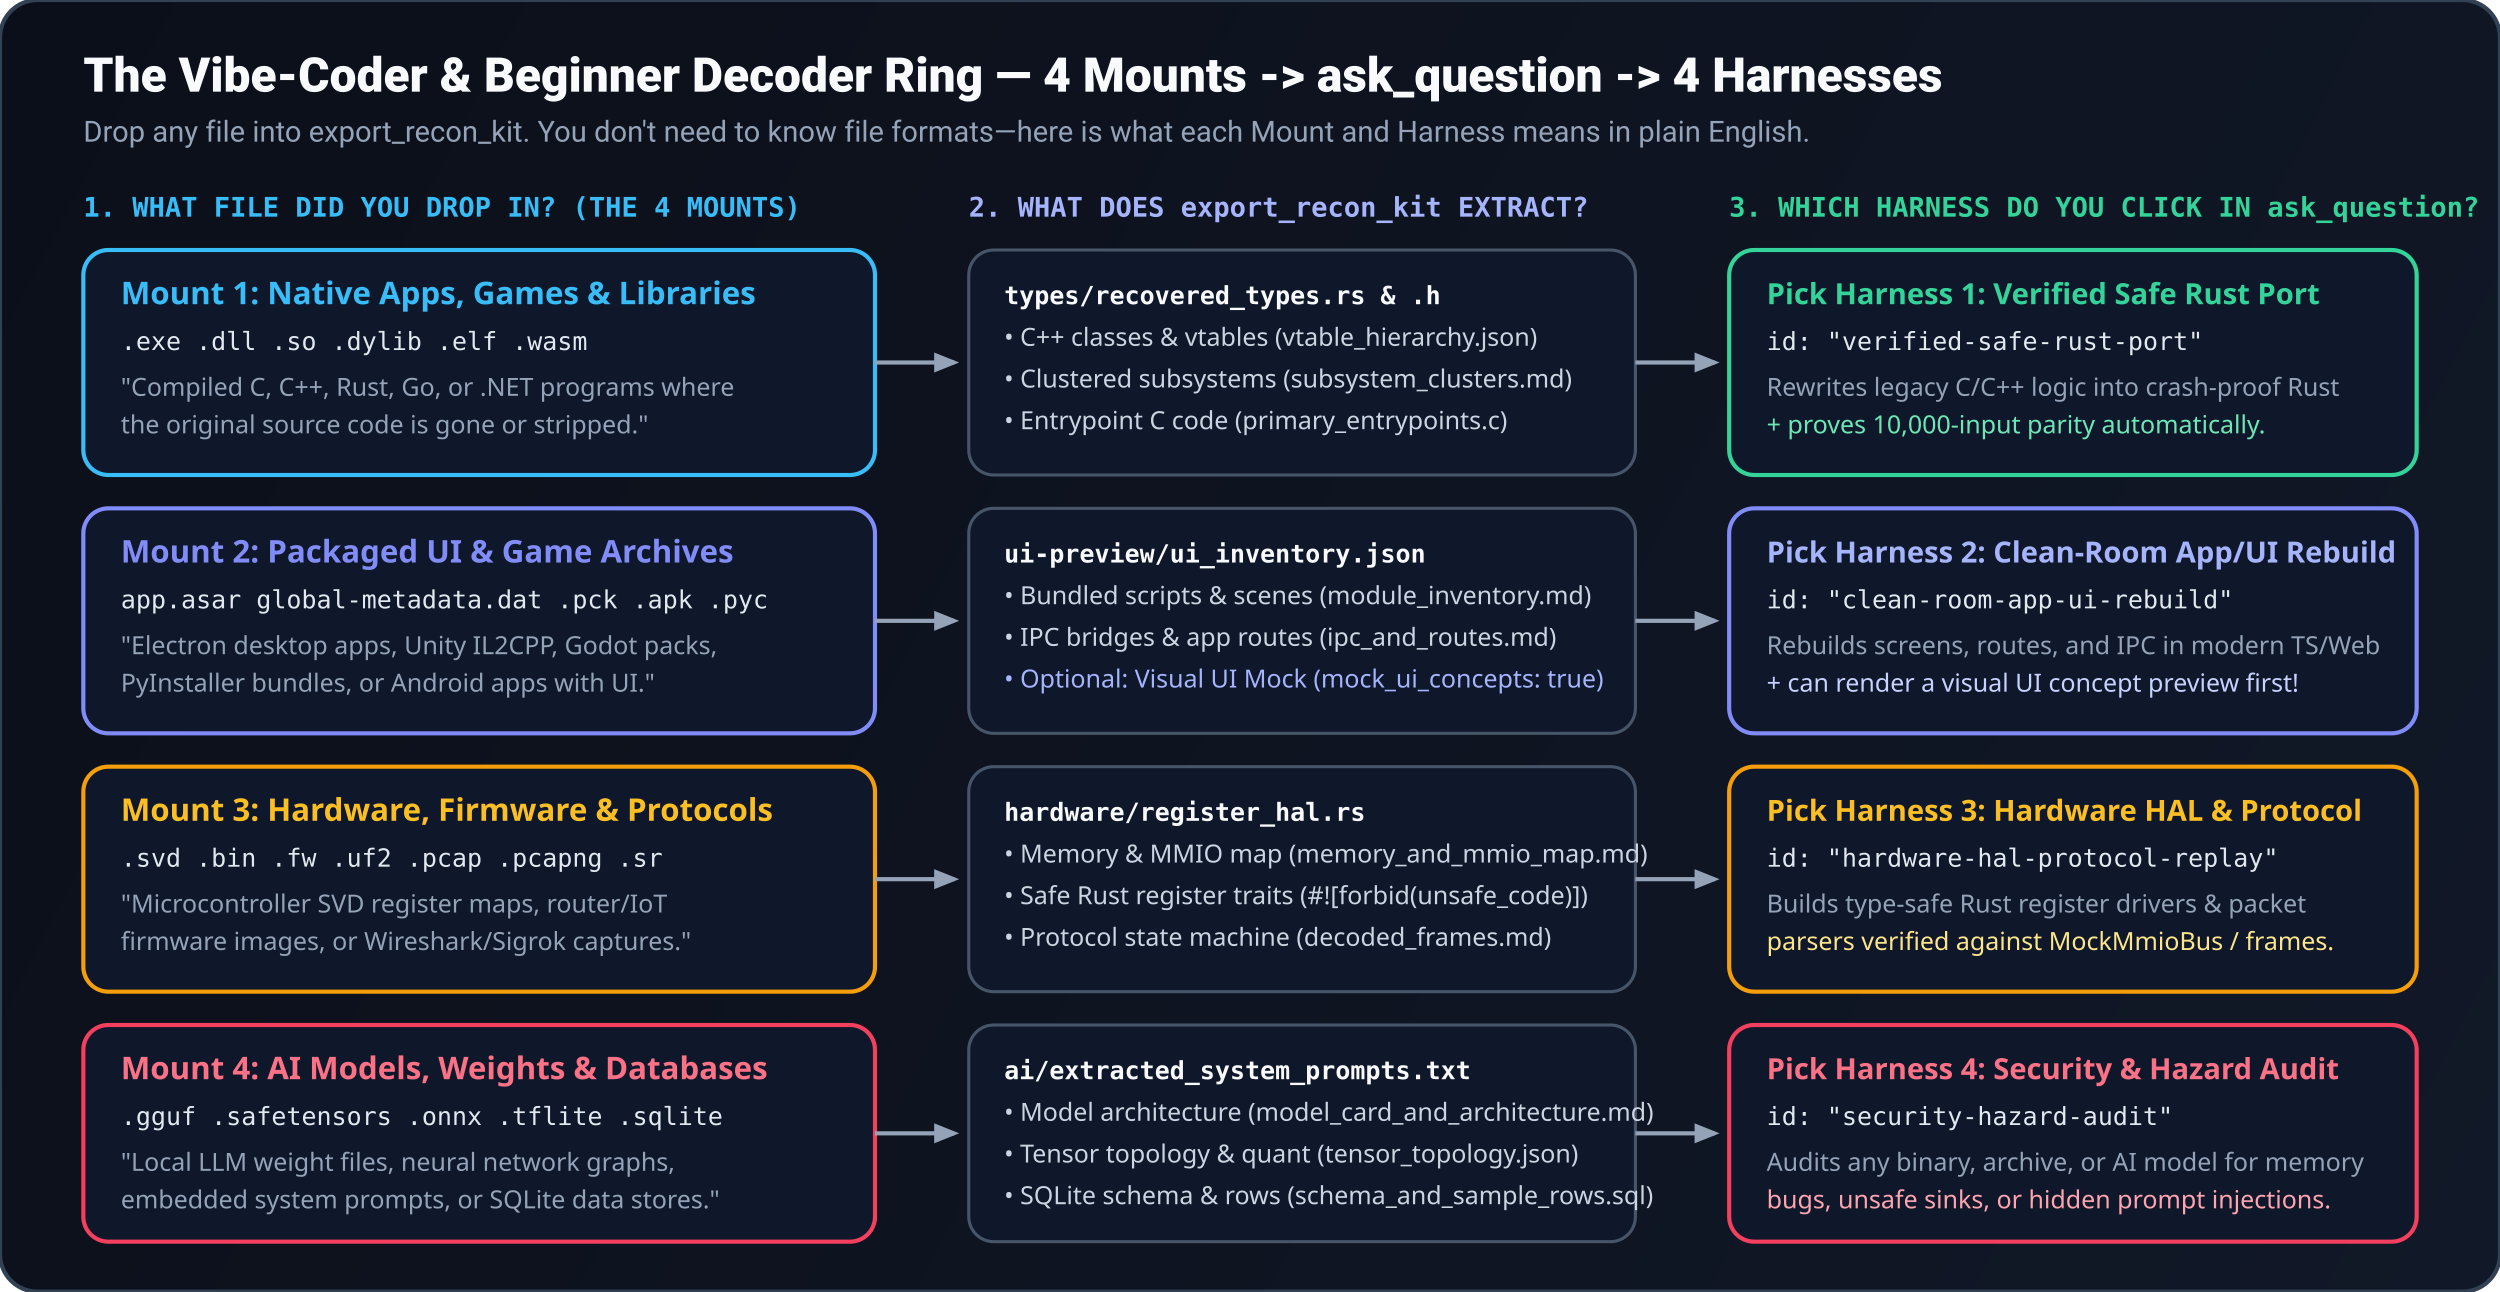
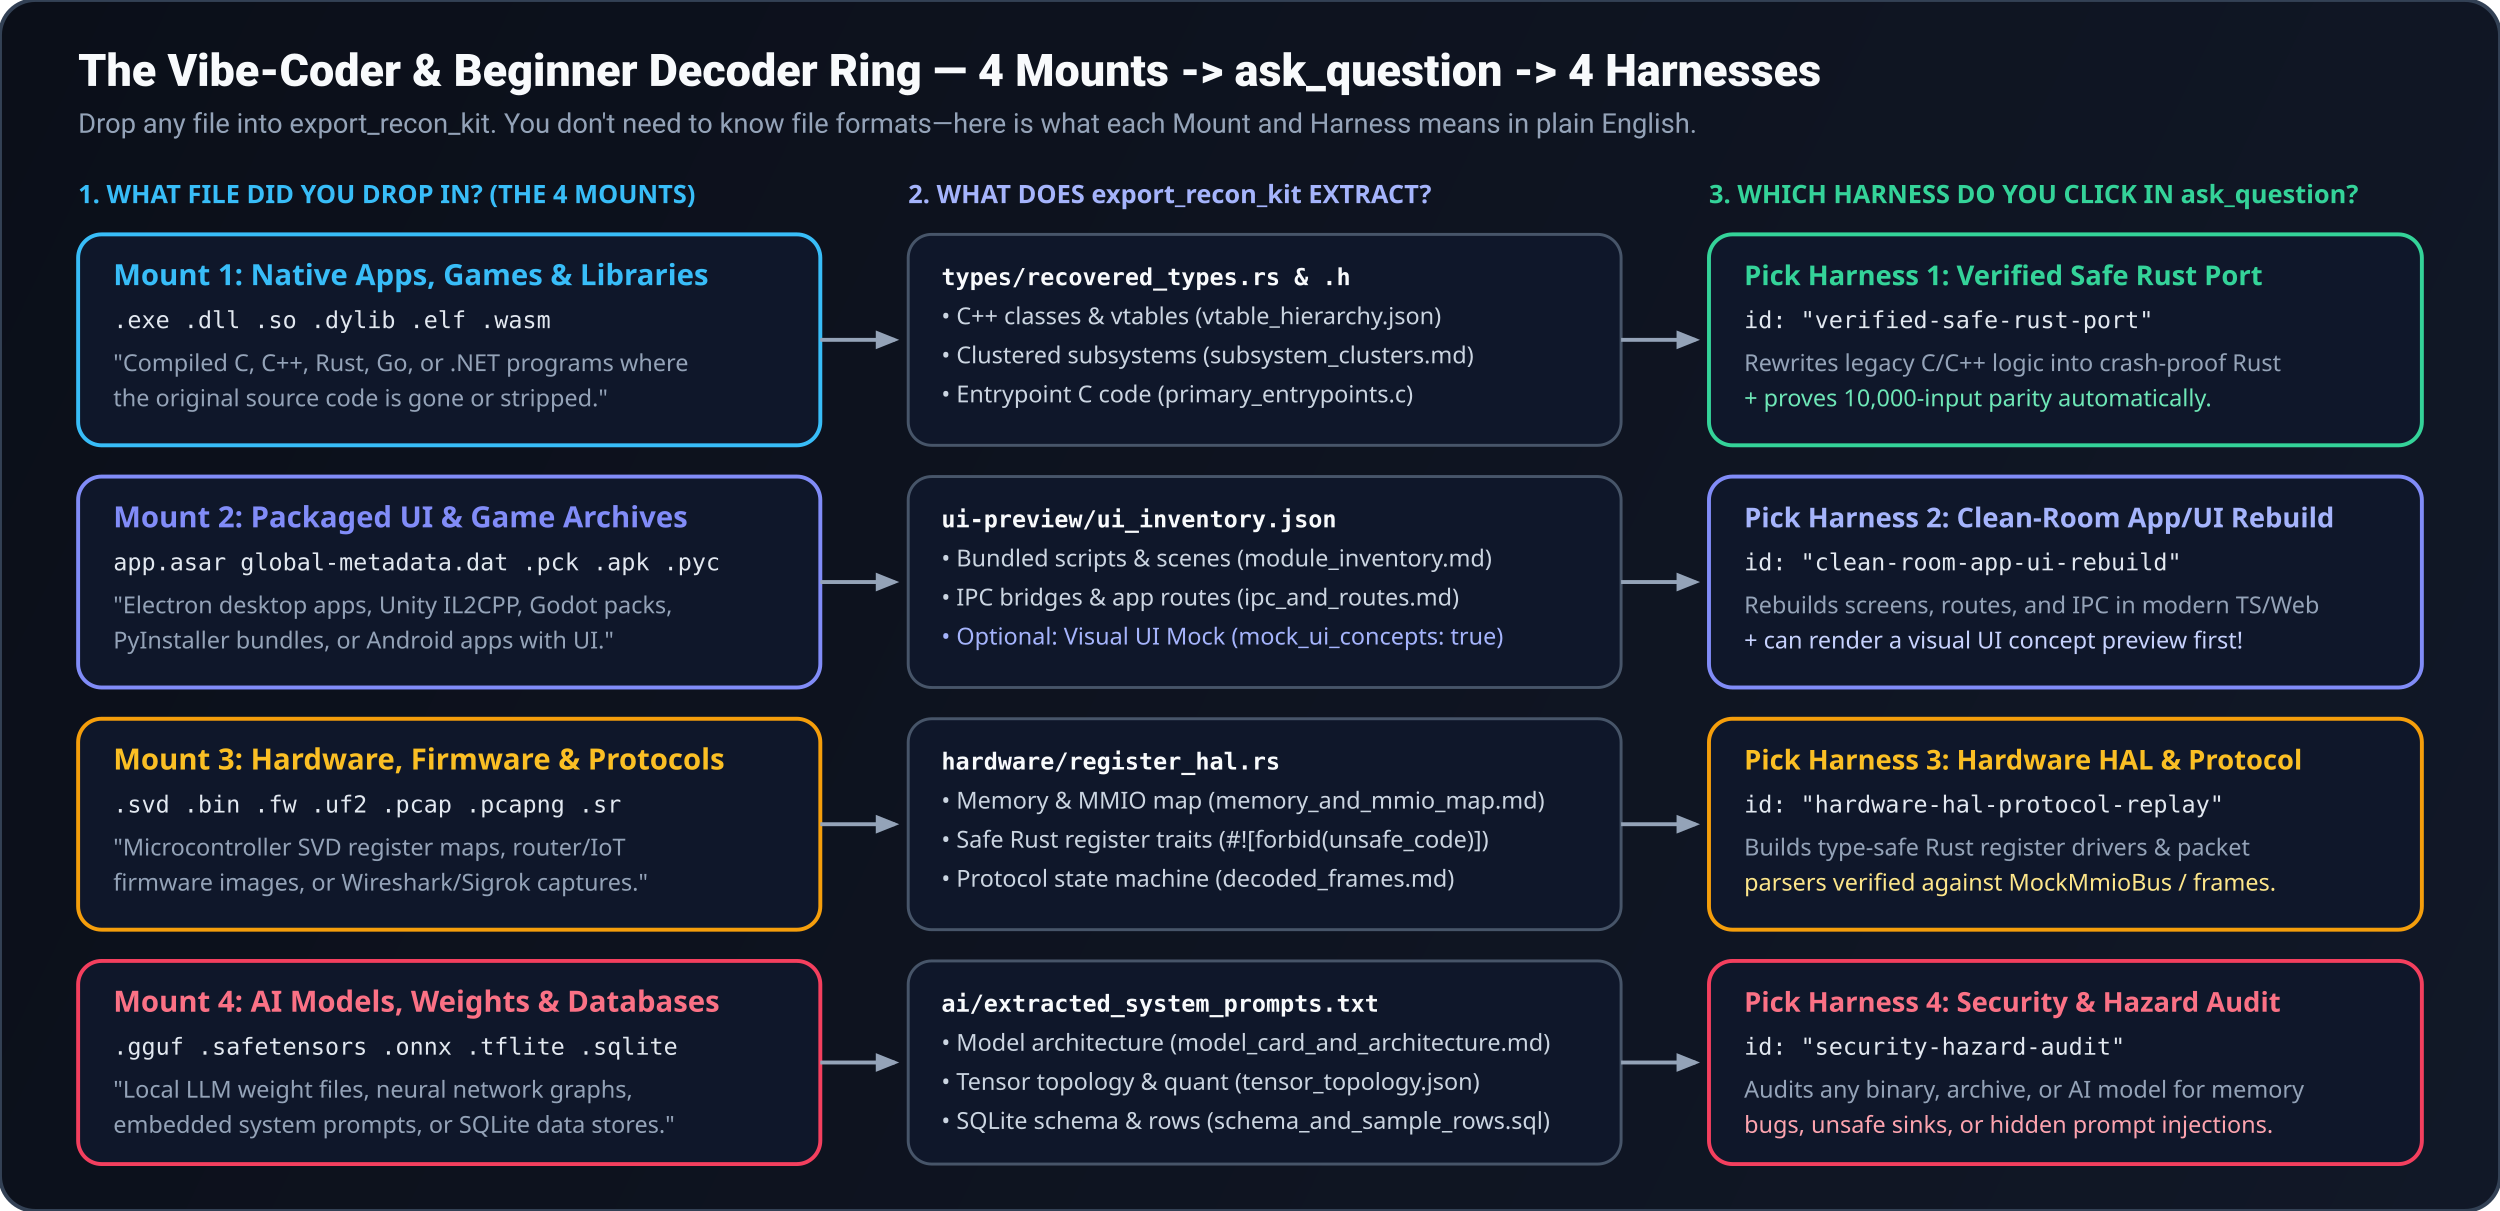
- <svg xmlns="http://www.w3.org/2000/svg" viewBox="0 0 1200 620" width="1200" height="620" fill="none">
+ <svg xmlns="http://www.w3.org/2000/svg" viewBox="0 0 1280 620" width="1280" height="620" fill="none">
  <defs>
-     <linearGradient id="bgCompass" x1="0" y1="0" x2="1200" y2="620" gradientUnits="userSpaceOnUse">
+     <linearGradient id="bgCompass" x1="0" y1="0" x2="1280" y2="620" gradientUnits="userSpaceOnUse">
      <stop offset="0%" stop-color="#0B0F19" />
      <stop offset="100%" stop-color="#111827" />
    </linearGradient>
    <marker id="arrowRight" viewBox="0 0 10 10" refX="8" refY="5" markerWidth="6" markerHeight="6" orient="auto">
      <path d="M 0 1 L 10 5 L 0 9 z" fill="#94A3B8" />
    </marker>
  </defs>
-   <rect width="1200" height="620" rx="18" fill="url(#bgCompass)" stroke="#334155" stroke-width="2" />
+   <rect width="1280" height="620" rx="18" fill="url(#bgCompass)" stroke="#334155" stroke-width="2" />
  <text x="40" y="44" fill="#F8FAFC" font-family="system-ui, -apple-system, Segoe UI, Roboto, sans-serif" font-size="23" font-weight="800">
    The Vibe-Coder &amp; Beginner Decoder Ring — 4 Mounts -&gt; ask_question -&gt; 4 Harnesses
  </text>
  <text x="40" y="68" fill="#94A3B8" font-family="system-ui, -apple-system, Segoe UI, Roboto, sans-serif" font-size="14">
    Drop any file into export_recon_kit. You don't need to know file formats—here is what each Mount and Harness means in plain English.
  </text>
-   <text x="40" y="104" fill="#38BDF8" font-family="monospace" font-size="13" font-weight="700">
+   <text x="40" y="104" fill="#38BDF8" font-family="system-ui, sans-serif" font-size="13" font-weight="800">
    1. WHAT FILE DID YOU DROP IN? (THE 4 MOUNTS)
  </text>
-   <text x="465" y="104" fill="#A5B4FC" font-family="monospace" font-size="13" font-weight="700">
+   <text x="465" y="104" fill="#A5B4FC" font-family="system-ui, sans-serif" font-size="13" font-weight="800">
    2. WHAT DOES export_recon_kit EXTRACT?
  </text>
-   <text x="830" y="104" fill="#34D399" font-family="monospace" font-size="13" font-weight="700">
+   <text x="875" y="104" fill="#34D399" font-family="system-ui, sans-serif" font-size="13" font-weight="800">
    3. WHICH HARNESS DO YOU CLICK IN ask_question?
  </text>
  <rect x="40" y="120" width="380" height="108" rx="12" fill="#0F172A" stroke="#38BDF8" stroke-width="2" />
  <text x="58" y="146" fill="#38BDF8" font-family="system-ui, sans-serif" font-size="15" font-weight="800">
    Mount 1: Native Apps, Games &amp; Libraries
  </text>
  <text x="58" y="168" fill="#E2E8F0" font-family="monospace" font-size="12">
    .exe  .dll  .so  .dylib  .elf  .wasm
  </text>
  <text x="58" y="190" fill="#94A3B8" font-family="system-ui, sans-serif" font-size="12">
    "Compiled C, C++, Rust, Go, or .NET programs where
  </text>
  <text x="58" y="208" fill="#94A3B8" font-family="system-ui, sans-serif" font-size="12">
    the original source code is gone or stripped."
  </text>
  <line x1="420" y1="174" x2="458" y2="174" stroke="#94A3B8" stroke-width="2" marker-end="url(#arrowRight)" />
-   <rect x="465" y="120" width="320" height="108" rx="12" fill="#0F172A" stroke="#475569" stroke-width="1.5" />
+   <rect x="465" y="120" width="365" height="108" rx="12" fill="#0F172A" stroke="#475569" stroke-width="1.5" />
  <text x="482" y="146" fill="#F8FAFC" font-family="monospace" font-size="12" font-weight="700">
    types/recovered_types.rs &amp; .h
  </text>
  <text x="482" y="166" fill="#CBD5E1" font-family="system-ui, sans-serif" font-size="12">
    • C++ classes &amp; vtables (vtable_hierarchy.json)
  </text>
  <text x="482" y="186" fill="#CBD5E1" font-family="system-ui, sans-serif" font-size="12">
    • Clustered subsystems (subsystem_clusters.md)
  </text>
  <text x="482" y="206" fill="#CBD5E1" font-family="system-ui, sans-serif" font-size="12">
    • Entrypoint C code (primary_entrypoints.c)
  </text>
-   <line x1="785" y1="174" x2="823" y2="174" stroke="#94A3B8" stroke-width="2" marker-end="url(#arrowRight)" />
-   <rect x="830" y="120" width="330" height="108" rx="12" fill="#0F172A" stroke="#34D399" stroke-width="2" />
-   <text x="848" y="146" fill="#34D399" font-family="system-ui, sans-serif" font-size="14" font-weight="800">
+   <line x1="830" y1="174" x2="868" y2="174" stroke="#94A3B8" stroke-width="2" marker-end="url(#arrowRight)" />
+   <rect x="875" y="120" width="365" height="108" rx="12" fill="#0F172A" stroke="#34D399" stroke-width="2" />
+   <text x="893" y="146" fill="#34D399" font-family="system-ui, sans-serif" font-size="14" font-weight="800">
    Pick Harness 1: Verified Safe Rust Port
  </text>
-   <text x="848" y="168" fill="#E2E8F0" font-family="monospace" font-size="12">
+   <text x="893" y="168" fill="#E2E8F0" font-family="monospace" font-size="12">
    id: "verified-safe-rust-port"
  </text>
-   <text x="848" y="190" fill="#94A3B8" font-family="system-ui, sans-serif" font-size="12">
+   <text x="893" y="190" fill="#94A3B8" font-family="system-ui, sans-serif" font-size="12">
    Rewrites legacy C/C++ logic into crash-proof Rust
  </text>
-   <text x="848" y="208" fill="#6EE7B7" font-family="system-ui, sans-serif" font-size="12">
+   <text x="893" y="208" fill="#6EE7B7" font-family="system-ui, sans-serif" font-size="12">
    + proves 10,000-input parity automatically.
  </text>
  <rect x="40" y="244" width="380" height="108" rx="12" fill="#0F172A" stroke="#818CF8" stroke-width="2" />
  <text x="58" y="270" fill="#818CF8" font-family="system-ui, sans-serif" font-size="15" font-weight="800">
    Mount 2: Packaged UI &amp; Game Archives
  </text>
  <text x="58" y="292" fill="#E2E8F0" font-family="monospace" font-size="12">
    app.asar  global-metadata.dat  .pck  .apk  .pyc
  </text>
  <text x="58" y="314" fill="#94A3B8" font-family="system-ui, sans-serif" font-size="12">
    "Electron desktop apps, Unity IL2CPP, Godot packs,
  </text>
  <text x="58" y="332" fill="#94A3B8" font-family="system-ui, sans-serif" font-size="12">
    PyInstaller bundles, or Android apps with UI."
  </text>
  <line x1="420" y1="298" x2="458" y2="298" stroke="#94A3B8" stroke-width="2" marker-end="url(#arrowRight)" />
-   <rect x="465" y="244" width="320" height="108" rx="12" fill="#0F172A" stroke="#475569" stroke-width="1.5" />
+   <rect x="465" y="244" width="365" height="108" rx="12" fill="#0F172A" stroke="#475569" stroke-width="1.5" />
  <text x="482" y="270" fill="#F8FAFC" font-family="monospace" font-size="12" font-weight="700">
    ui-preview/ui_inventory.json
  </text>
  <text x="482" y="290" fill="#CBD5E1" font-family="system-ui, sans-serif" font-size="12">
    • Bundled scripts &amp; scenes (module_inventory.md)
  </text>
  <text x="482" y="310" fill="#CBD5E1" font-family="system-ui, sans-serif" font-size="12">
    • IPC bridges &amp; app routes (ipc_and_routes.md)
  </text>
  <text x="482" y="330" fill="#A5B4FC" font-family="system-ui, sans-serif" font-size="12">
    • Optional: Visual UI Mock (mock_ui_concepts: true)
  </text>
-   <line x1="785" y1="298" x2="823" y2="298" stroke="#94A3B8" stroke-width="2" marker-end="url(#arrowRight)" />
-   <rect x="830" y="244" width="330" height="108" rx="12" fill="#0F172A" stroke="#818CF8" stroke-width="2" />
-   <text x="848" y="270" fill="#A5B4FC" font-family="system-ui, sans-serif" font-size="14" font-weight="800">
+   <line x1="830" y1="298" x2="868" y2="298" stroke="#94A3B8" stroke-width="2" marker-end="url(#arrowRight)" />
+   <rect x="875" y="244" width="365" height="108" rx="12" fill="#0F172A" stroke="#818CF8" stroke-width="2" />
+   <text x="893" y="270" fill="#A5B4FC" font-family="system-ui, sans-serif" font-size="14" font-weight="800">
    Pick Harness 2: Clean-Room App/UI Rebuild
  </text>
-   <text x="848" y="292" fill="#E2E8F0" font-family="monospace" font-size="12">
+   <text x="893" y="292" fill="#E2E8F0" font-family="monospace" font-size="12">
    id: "clean-room-app-ui-rebuild"
  </text>
-   <text x="848" y="314" fill="#94A3B8" font-family="system-ui, sans-serif" font-size="12">
+   <text x="893" y="314" fill="#94A3B8" font-family="system-ui, sans-serif" font-size="12">
    Rebuilds screens, routes, and IPC in modern TS/Web
  </text>
-   <text x="848" y="332" fill="#C7D2FE" font-family="system-ui, sans-serif" font-size="12">
+   <text x="893" y="332" fill="#C7D2FE" font-family="system-ui, sans-serif" font-size="12">
    + can render a visual UI concept preview first!
  </text>
  <rect x="40" y="368" width="380" height="108" rx="12" fill="#0F172A" stroke="#F59E0B" stroke-width="2" />
  <text x="58" y="394" fill="#FBBF24" font-family="system-ui, sans-serif" font-size="15" font-weight="800">
    Mount 3: Hardware, Firmware &amp; Protocols
  </text>
  <text x="58" y="416" fill="#E2E8F0" font-family="monospace" font-size="12">
    .svd  .bin  .fw  .uf2  .pcap  .pcapng  .sr
  </text>
  <text x="58" y="438" fill="#94A3B8" font-family="system-ui, sans-serif" font-size="12">
    "Microcontroller SVD register maps, router/IoT
  </text>
  <text x="58" y="456" fill="#94A3B8" font-family="system-ui, sans-serif" font-size="12">
    firmware images, or Wireshark/Sigrok captures."
  </text>
  <line x1="420" y1="422" x2="458" y2="422" stroke="#94A3B8" stroke-width="2" marker-end="url(#arrowRight)" />
-   <rect x="465" y="368" width="320" height="108" rx="12" fill="#0F172A" stroke="#475569" stroke-width="1.5" />
+   <rect x="465" y="368" width="365" height="108" rx="12" fill="#0F172A" stroke="#475569" stroke-width="1.5" />
  <text x="482" y="394" fill="#F8FAFC" font-family="monospace" font-size="12" font-weight="700">
    hardware/register_hal.rs
  </text>
  <text x="482" y="414" fill="#CBD5E1" font-family="system-ui, sans-serif" font-size="12">
    • Memory &amp; MMIO map (memory_and_mmio_map.md)
  </text>
  <text x="482" y="434" fill="#CBD5E1" font-family="system-ui, sans-serif" font-size="12">
    • Safe Rust register traits (#![forbid(unsafe_code)])
  </text>
  <text x="482" y="454" fill="#CBD5E1" font-family="system-ui, sans-serif" font-size="12">
    • Protocol state machine (decoded_frames.md)
  </text>
-   <line x1="785" y1="422" x2="823" y2="422" stroke="#94A3B8" stroke-width="2" marker-end="url(#arrowRight)" />
-   <rect x="830" y="368" width="330" height="108" rx="12" fill="#0F172A" stroke="#F59E0B" stroke-width="2" />
-   <text x="848" y="394" fill="#FBBF24" font-family="system-ui, sans-serif" font-size="14" font-weight="800">
+   <line x1="830" y1="422" x2="868" y2="422" stroke="#94A3B8" stroke-width="2" marker-end="url(#arrowRight)" />
+   <rect x="875" y="368" width="365" height="108" rx="12" fill="#0F172A" stroke="#F59E0B" stroke-width="2" />
+   <text x="893" y="394" fill="#FBBF24" font-family="system-ui, sans-serif" font-size="14" font-weight="800">
    Pick Harness 3: Hardware HAL &amp; Protocol
  </text>
-   <text x="848" y="416" fill="#E2E8F0" font-family="monospace" font-size="12">
+   <text x="893" y="416" fill="#E2E8F0" font-family="monospace" font-size="12">
    id: "hardware-hal-protocol-replay"
  </text>
-   <text x="848" y="438" fill="#94A3B8" font-family="system-ui, sans-serif" font-size="12">
+   <text x="893" y="438" fill="#94A3B8" font-family="system-ui, sans-serif" font-size="12">
    Builds type-safe Rust register drivers &amp; packet
  </text>
-   <text x="848" y="456" fill="#FDE68A" font-family="system-ui, sans-serif" font-size="12">
+   <text x="893" y="456" fill="#FDE68A" font-family="system-ui, sans-serif" font-size="12">
    parsers verified against MockMmioBus / frames.
  </text>
  <rect x="40" y="492" width="380" height="104" rx="12" fill="#0F172A" stroke="#F43F5E" stroke-width="2" />
  <text x="58" y="518" fill="#FB7185" font-family="system-ui, sans-serif" font-size="15" font-weight="800">
    Mount 4: AI Models, Weights &amp; Databases
  </text>
  <text x="58" y="540" fill="#E2E8F0" font-family="monospace" font-size="12">
    .gguf  .safetensors  .onnx  .tflite  .sqlite
  </text>
  <text x="58" y="562" fill="#94A3B8" font-family="system-ui, sans-serif" font-size="12">
    "Local LLM weight files, neural network graphs,
  </text>
  <text x="58" y="580" fill="#94A3B8" font-family="system-ui, sans-serif" font-size="12">
    embedded system prompts, or SQLite data stores."
  </text>
  <line x1="420" y1="544" x2="458" y2="544" stroke="#94A3B8" stroke-width="2" marker-end="url(#arrowRight)" />
-   <rect x="465" y="492" width="320" height="104" rx="12" fill="#0F172A" stroke="#475569" stroke-width="1.5" />
+   <rect x="465" y="492" width="365" height="104" rx="12" fill="#0F172A" stroke="#475569" stroke-width="1.5" />
  <text x="482" y="518" fill="#F8FAFC" font-family="monospace" font-size="12" font-weight="700">
    ai/extracted_system_prompts.txt
  </text>
  <text x="482" y="538" fill="#CBD5E1" font-family="system-ui, sans-serif" font-size="12">
    • Model architecture (model_card_and_architecture.md)
  </text>
  <text x="482" y="558" fill="#CBD5E1" font-family="system-ui, sans-serif" font-size="12">
    • Tensor topology &amp; quant (tensor_topology.json)
  </text>
  <text x="482" y="578" fill="#CBD5E1" font-family="system-ui, sans-serif" font-size="12">
    • SQLite schema &amp; rows (schema_and_sample_rows.sql)
  </text>
-   <line x1="785" y1="544" x2="823" y2="544" stroke="#94A3B8" stroke-width="2" marker-end="url(#arrowRight)" />
-   <rect x="830" y="492" width="330" height="104" rx="12" fill="#0F172A" stroke="#F43F5E" stroke-width="2" />
-   <text x="848" y="518" fill="#FB7185" font-family="system-ui, sans-serif" font-size="14" font-weight="800">
+   <line x1="830" y1="544" x2="868" y2="544" stroke="#94A3B8" stroke-width="2" marker-end="url(#arrowRight)" />
+   <rect x="875" y="492" width="365" height="104" rx="12" fill="#0F172A" stroke="#F43F5E" stroke-width="2" />
+   <text x="893" y="518" fill="#FB7185" font-family="system-ui, sans-serif" font-size="14" font-weight="800">
    Pick Harness 4: Security &amp; Hazard Audit
  </text>
-   <text x="848" y="540" fill="#E2E8F0" font-family="monospace" font-size="12">
+   <text x="893" y="540" fill="#E2E8F0" font-family="monospace" font-size="12">
    id: "security-hazard-audit"
  </text>
-   <text x="848" y="562" fill="#94A3B8" font-family="system-ui, sans-serif" font-size="12">
+   <text x="893" y="562" fill="#94A3B8" font-family="system-ui, sans-serif" font-size="12">
    Audits any binary, archive, or AI model for memory
  </text>
-   <text x="848" y="580" fill="#FDA4AF" font-family="system-ui, sans-serif" font-size="12">
+   <text x="893" y="580" fill="#FDA4AF" font-family="system-ui, sans-serif" font-size="12">
    bugs, unsafe sinks, or hidden prompt injections.
  </text>
</svg>
